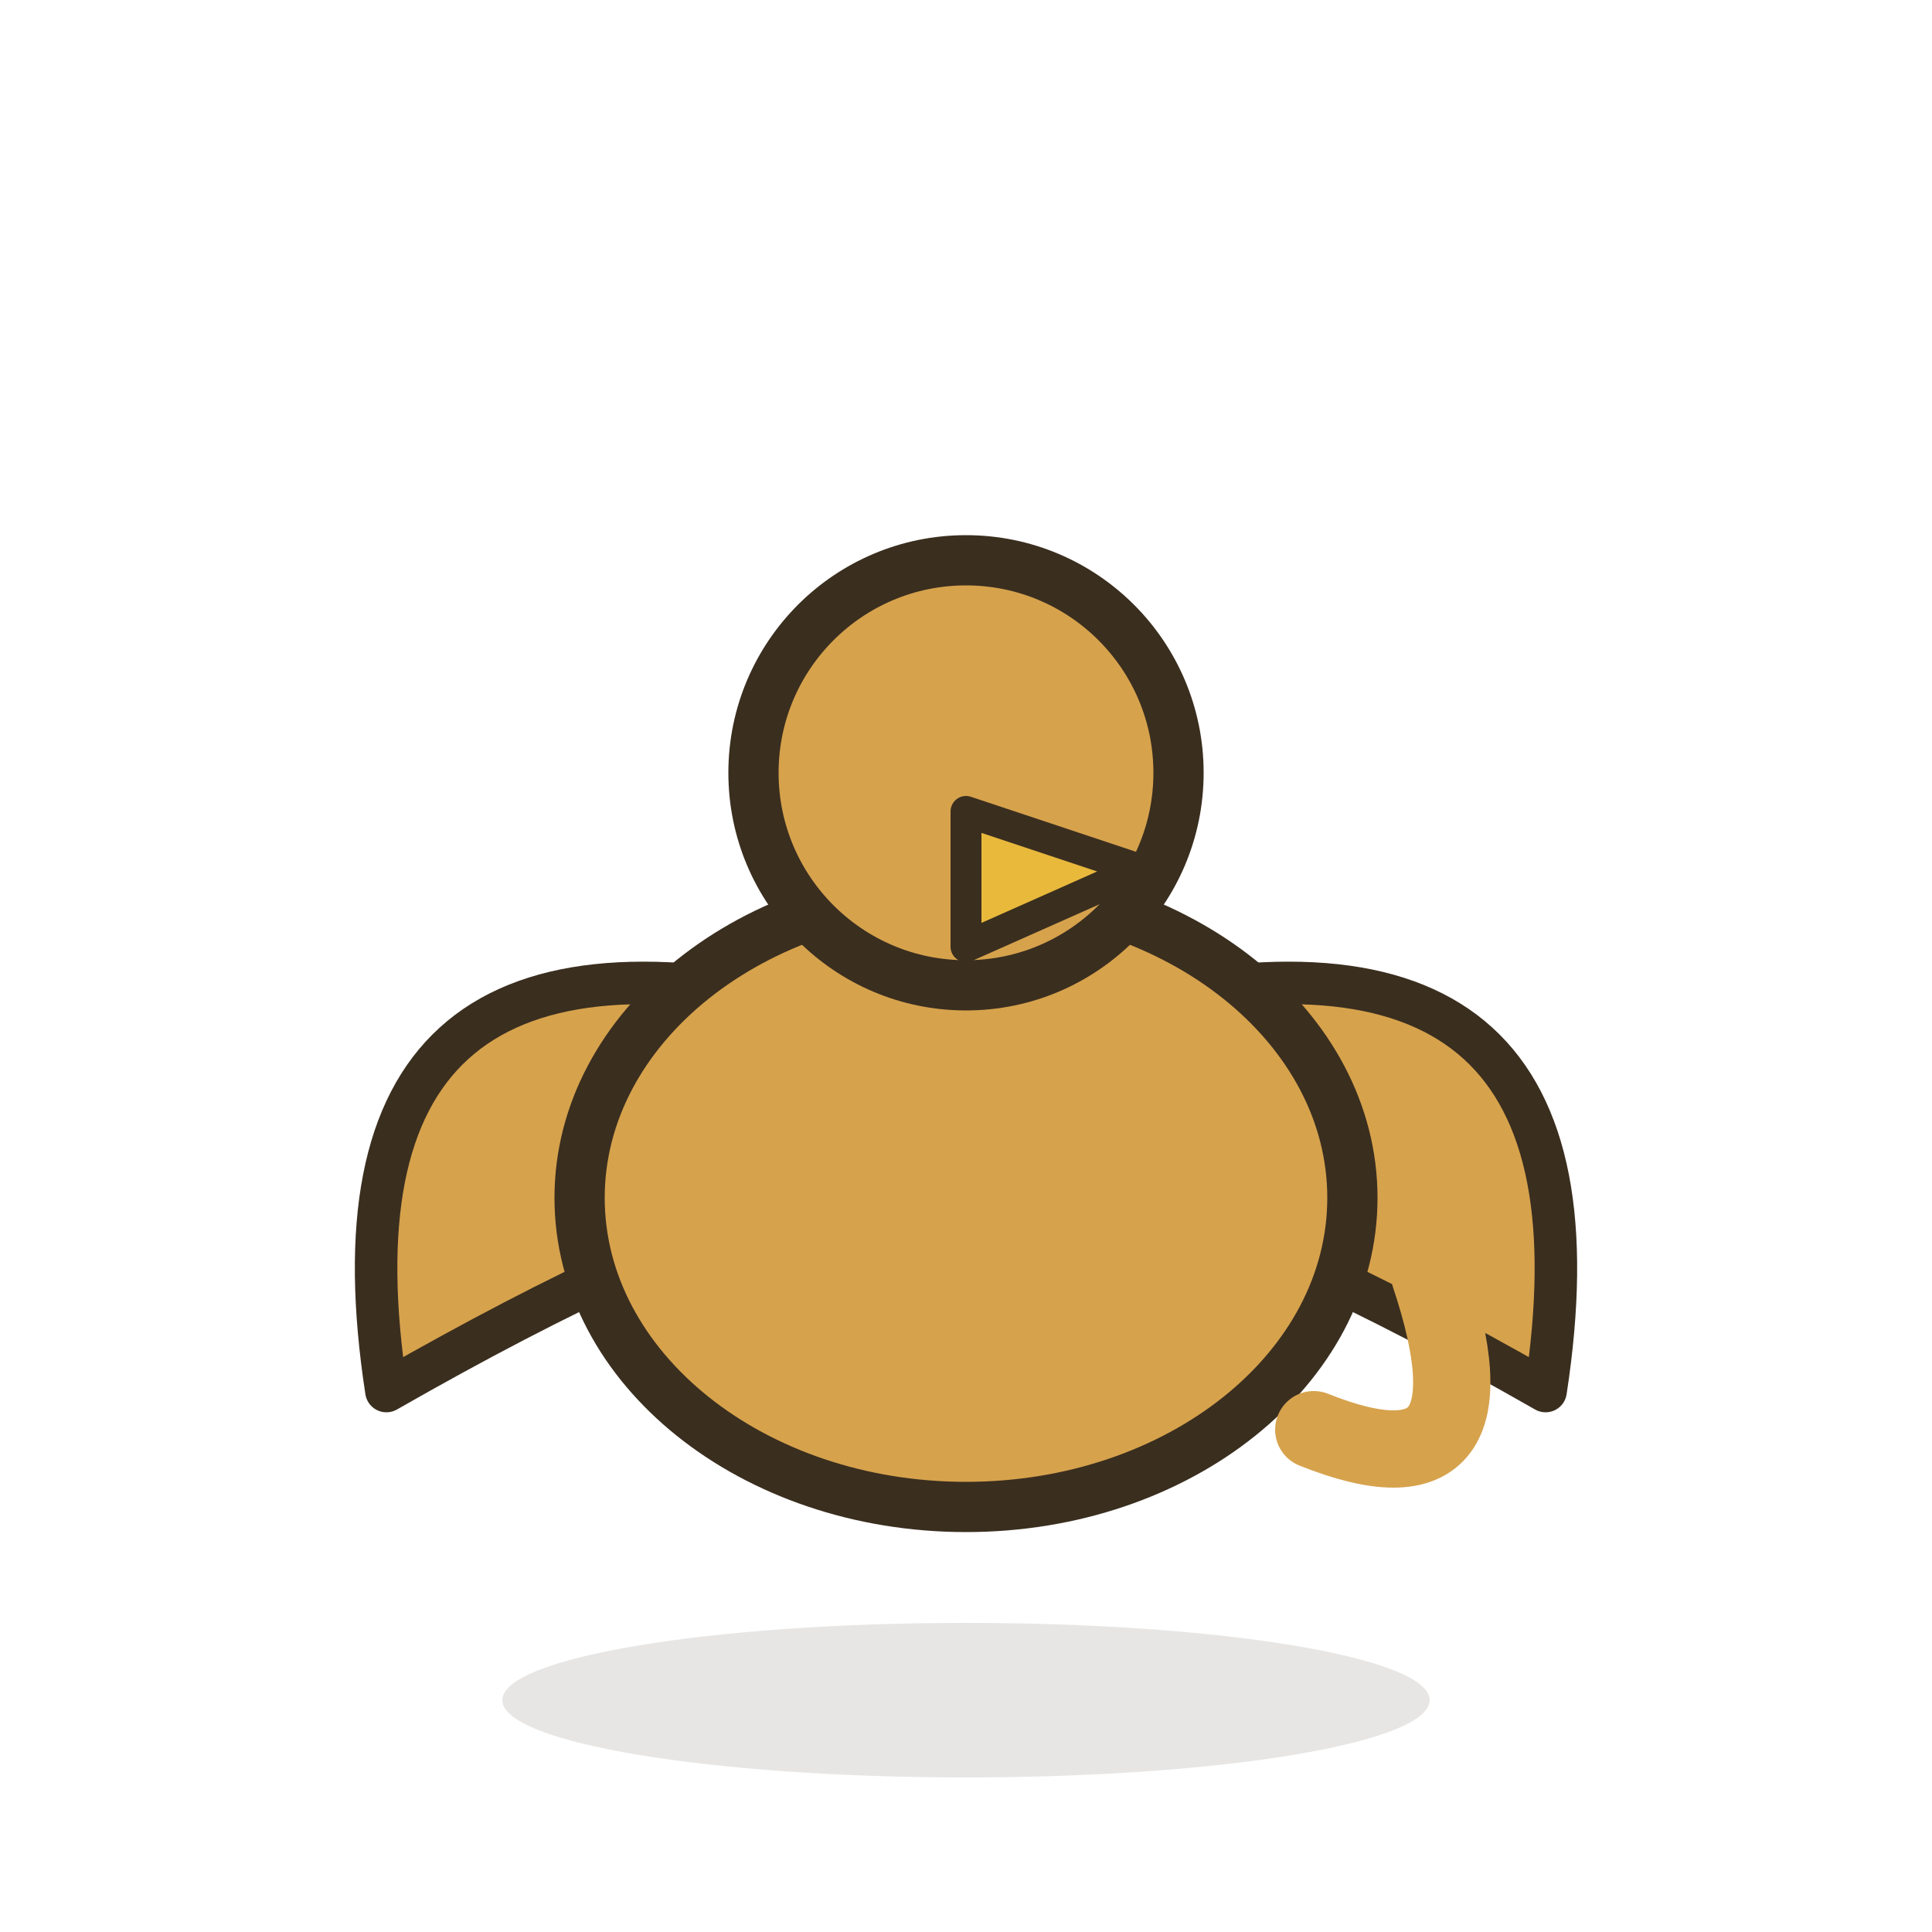
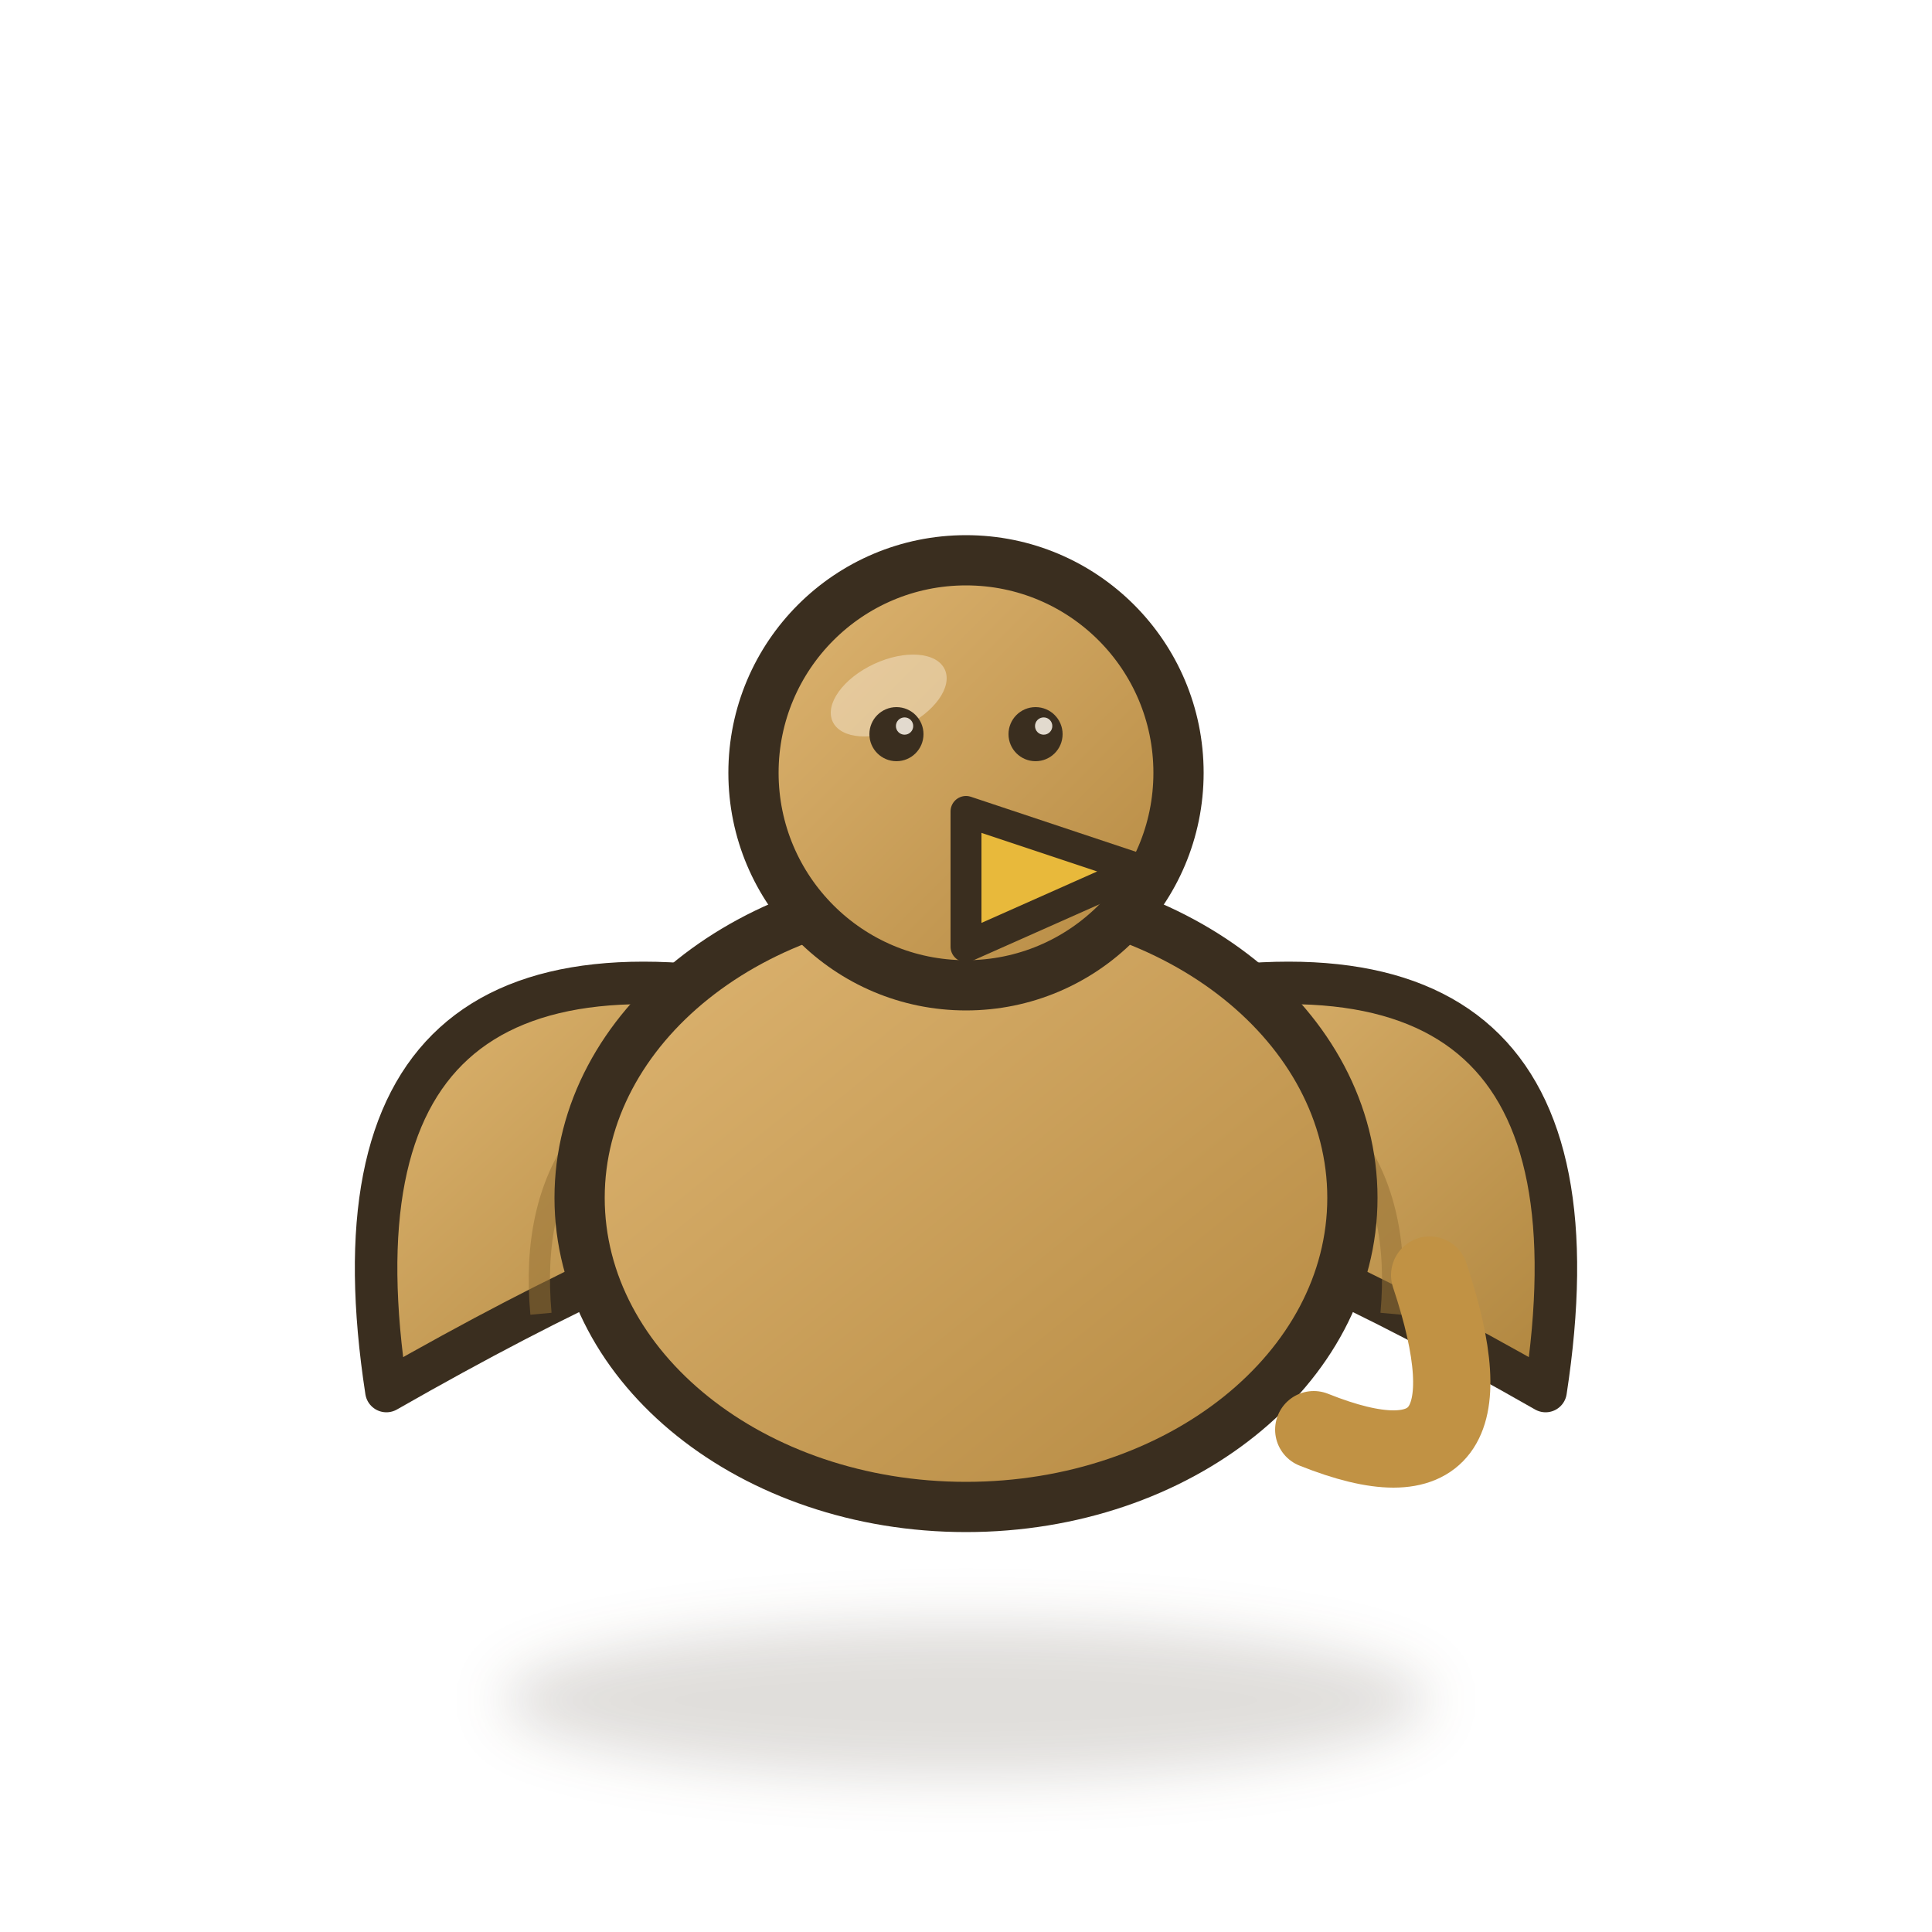
<svg xmlns="http://www.w3.org/2000/svg" viewBox="0 0 100 100" width="100" height="100" preserveAspectRatio="none">
-   <ellipse cx="50" cy="88" rx="24" ry="4" fill="#3A2E1F" opacity="0.12" />
-   <path d="M 42 52 Q 16 46 20 72 Q 34 64 42 62 Z" fill="#D6A24C" stroke="#3A2E1F" stroke-width="2.2" stroke-linejoin="round" />
-   <path d="M 58 52 Q 84 46 80 72 Q 66 64 58 62 Z" fill="#D6A24C" stroke="#3A2E1F" stroke-width="2.2" stroke-linejoin="round" />
-   <ellipse cx="50" cy="62" rx="20" ry="16" fill="#D6A24C" stroke="#3A2E1F" stroke-width="2.6" />
-   <circle cx="50" cy="40" r="11" fill="#D6A24C" stroke="#3A2E1F" stroke-width="2.6" />
+   <filter id="bl199" x="-50%" y="-50%" width="200%" height="200%">
+     <feGaussianBlur stdDeviation="1.4" />
+   </filter>
+   <ellipse cx="50" cy="88" rx="24" ry="4" fill="#3A2E1F" opacity="0.16" filter="url(#bl199)" />
+   <linearGradient id="dg200" x1="0" y1="0" x2="1" y2="1">
+     <stop offset="0%" stop-color="#deb570" />
+     <stop offset="100%" stop-color="#af853e" />
+   </linearGradient>
+   <path d="M 42 52 Q 16 46 20 72 Q 34 64 42 62 Z" fill="url(#dg200)" stroke="#3A2E1F" stroke-width="2.2" stroke-linejoin="round" />
+   <path d="M 58 52 Q 84 46 80 72 Q 66 64 58 62 Z" fill="url(#dg200)" stroke="#3A2E1F" stroke-width="2.2" stroke-linejoin="round" />
+   <path d="M 38 54 Q 27 57 28 68" fill="none" stroke="#967135" stroke-width="1.1" opacity="0.55" />
+   <path d="M 62 54 Q 73 57 72 68" fill="none" stroke="#967135" stroke-width="1.1" opacity="0.55" />
+   <linearGradient id="dg197" x1="0" y1="0" x2="1" y2="1">
+     <stop offset="0%" stop-color="#dfb673" />
+     <stop offset="100%" stop-color="#b48840" />
+   </linearGradient>
+   <ellipse cx="50" cy="62" rx="20" ry="16" fill="url(#dg197)" stroke="#3A2E1F" stroke-width="2.6" />
+   <linearGradient id="dg198" x1="0" y1="0" x2="1" y2="1">
+     <stop offset="0%" stop-color="#dfb673" />
+     <stop offset="100%" stop-color="#b48840" />
+   </linearGradient>
+   <circle cx="50" cy="40" r="11" fill="url(#dg198)" stroke="#3A2E1F" stroke-width="2.6" />
+   <ellipse cx="46" cy="36" rx="3.2" ry="1.8" fill="#FFF8EC" opacity="0.4" transform="rotate(-25 46 36)" />
+   <circle cx="46.4" cy="38" r="1.4" fill="#3A2E1F" />
+   <circle cx="53.6" cy="38" r="1.4" fill="#3A2E1F" />
+   <circle cx="46.82" cy="37.58" r="0.448" fill="#FFF8EC" opacity="0.85" />
+   <circle cx="54.02" cy="37.58" r="0.448" fill="#FFF8EC" opacity="0.85" />
  <path d="M 50 42 l 9 3 l -9 4 Z" fill="#E8B93B" stroke="#3A2E1F" stroke-width="1.6" stroke-linejoin="round" />
-   <path d="M 68 74 Q 78 78 74 66" fill="none" stroke="#D6A24C" stroke-width="4" stroke-linecap="round" />
+   <path d="M 68 74 Q 78 78 74 66" fill="none" stroke="#c19244" stroke-width="4" stroke-linecap="round" />
</svg>
